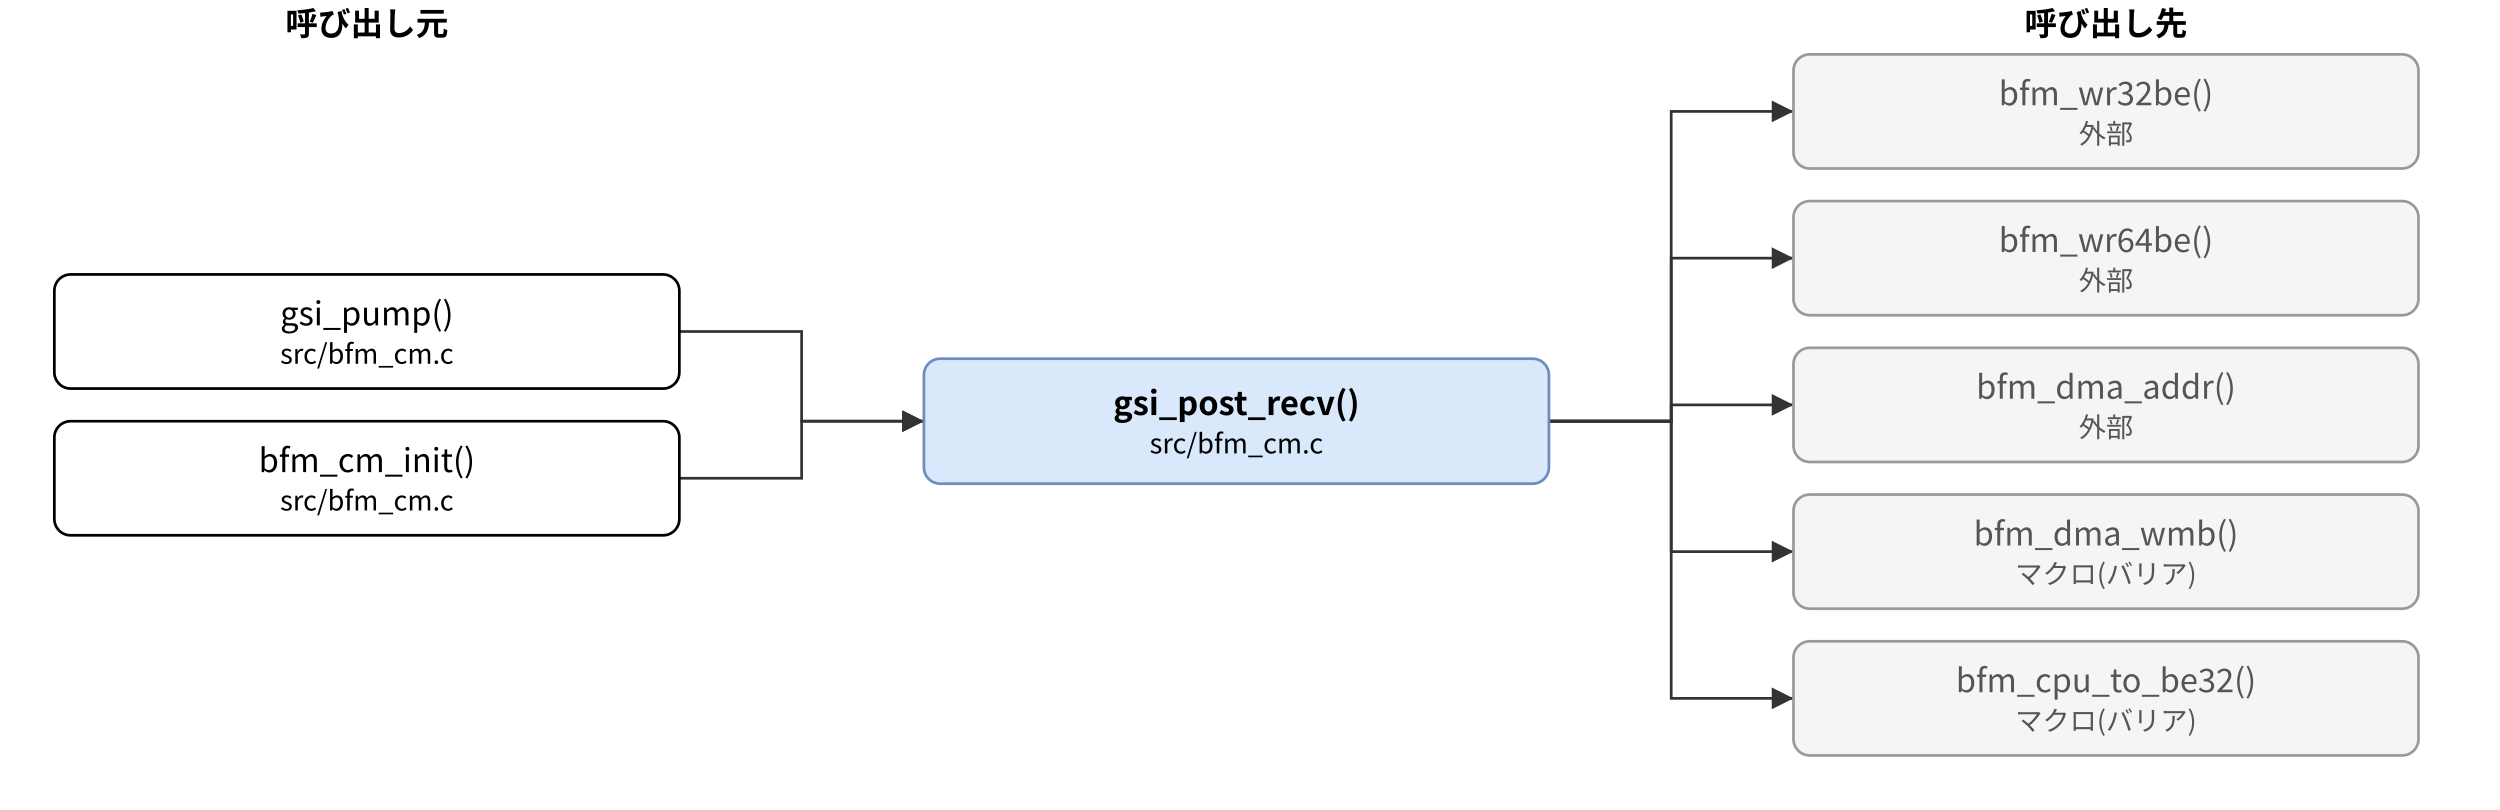
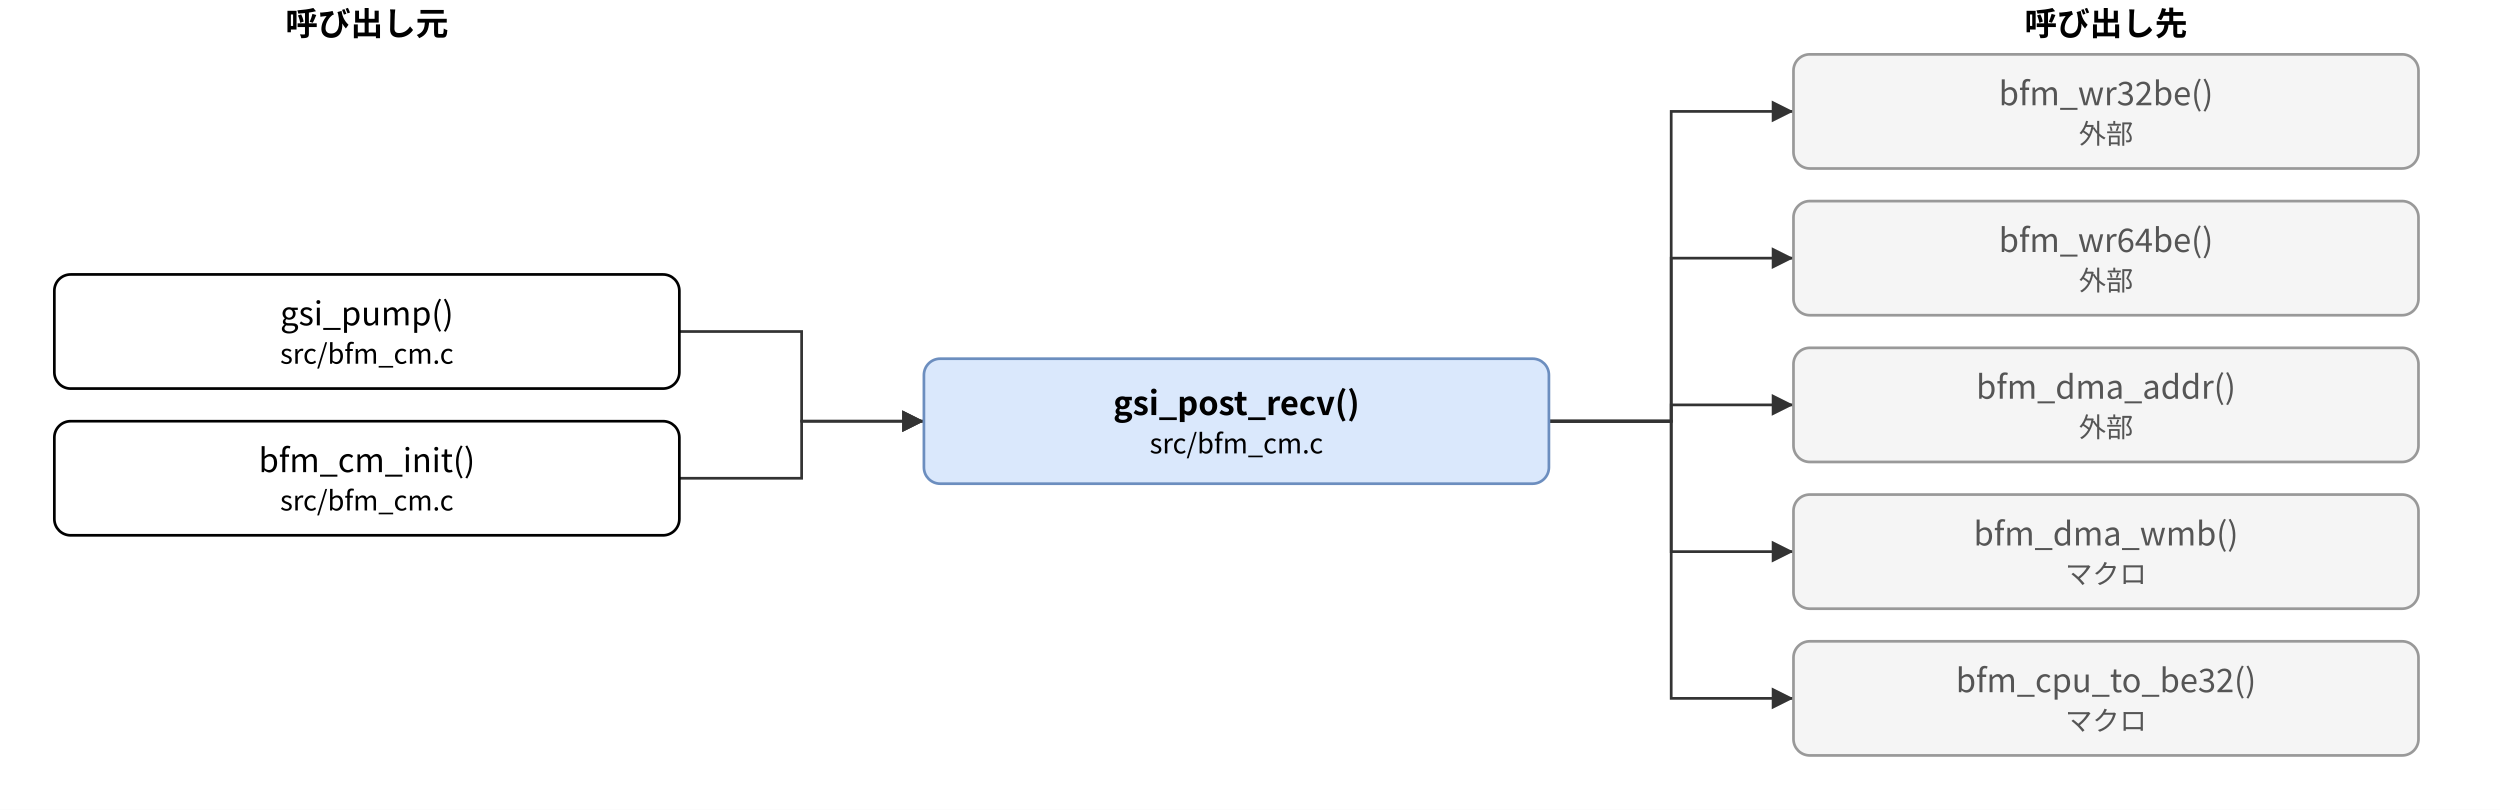
- <svg xmlns="http://www.w3.org/2000/svg" version="1.1" width="920" height="298" viewBox="0 0 920 298" font-family="Noto Sans CJK JP, Meiryo, sans-serif" content="&lt;mxfile host=&quot;bfmem-gen&quot; type=&quot;device&quot;&gt;&lt;diagram id=&quot;96c588a03c0a53709818&quot; name=&quot;gsi_post_recv 関係&quot;&gt;&lt;mxGraphModel dx=&quot;800&quot; dy=&quot;600&quot; grid=&quot;0&quot; gridSize=&quot;10&quot; guides=&quot;1&quot; tooltips=&quot;1&quot; connect=&quot;1&quot; arrows=&quot;1&quot; fold=&quot;1&quot; page=&quot;0&quot; pageScale=&quot;1&quot; math=&quot;0&quot; shadow=&quot;0&quot;&gt;&lt;root&gt;&lt;mxCell id=&quot;0&quot;/&gt;&lt;mxCell id=&quot;1&quot; parent=&quot;0&quot;/&gt;&lt;mxCell id=&quot;c&quot; value=&quot;gsi_post_recv()&amp;lt;br&amp;gt;&amp;lt;font style=&amp;quot;font-size:10px&amp;quot;&amp;gt;src/bfm_cm.c&amp;lt;/font&amp;gt;&quot; style=&quot;rounded=1;whiteSpace=wrap;html=1;fillColor=#dae8fc;strokeColor=#6c8ebf;fontStyle=1;&quot; vertex=&quot;1&quot; parent=&quot;1&quot;&gt;&lt;mxGeometry x=&quot;340.0&quot; y=&quot;132.0&quot; width=&quot;230.0&quot; height=&quot;46.0&quot; as=&quot;geometry&quot;/&gt;&lt;/mxCell&gt;&lt;mxCell id=&quot;l0&quot; value=&quot;gsi_pump()&amp;lt;br&amp;gt;&amp;lt;font style=&amp;quot;font-size:10px&amp;quot;&amp;gt;src/bfm_cm.c&amp;lt;/font&amp;gt;&quot; style=&quot;rounded=1;whiteSpace=wrap;html=1;&quot; vertex=&quot;1&quot; parent=&quot;1&quot;&gt;&lt;mxGeometry x=&quot;20.0&quot; y=&quot;101.0&quot; width=&quot;230.0&quot; height=&quot;42.0&quot; as=&quot;geometry&quot;/&gt;&lt;/mxCell&gt;&lt;mxCell id=&quot;l1&quot; value=&quot;bfm_cm_init()&amp;lt;br&amp;gt;&amp;lt;font style=&amp;quot;font-size:10px&amp;quot;&amp;gt;src/bfm_cm.c&amp;lt;/font&amp;gt;&quot; style=&quot;rounded=1;whiteSpace=wrap;html=1;&quot; vertex=&quot;1&quot; parent=&quot;1&quot;&gt;&lt;mxGeometry x=&quot;20.0&quot; y=&quot;155.0&quot; width=&quot;230.0&quot; height=&quot;42.0&quot; as=&quot;geometry&quot;/&gt;&lt;/mxCell&gt;&lt;mxCell id=&quot;r0&quot; value=&quot;bfm_wr32be()&amp;lt;br&amp;gt;&amp;lt;font style=&amp;quot;font-size:10px&amp;quot;&amp;gt;外部&amp;lt;/font&amp;gt;&quot; style=&quot;rounded=1;whiteSpace=wrap;html=1;fillColor=#f5f5f5;strokeColor=#999999;fontColor=#555555;&quot; vertex=&quot;1&quot; parent=&quot;1&quot;&gt;&lt;mxGeometry x=&quot;660.0&quot; y=&quot;20.0&quot; width=&quot;230.0&quot; height=&quot;42.0&quot; as=&quot;geometry&quot;/&gt;&lt;/mxCell&gt;&lt;mxCell id=&quot;r1&quot; value=&quot;bfm_wr64be()&amp;lt;br&amp;gt;&amp;lt;font style=&amp;quot;font-size:10px&amp;quot;&amp;gt;外部&amp;lt;/font&amp;gt;&quot; style=&quot;rounded=1;whiteSpace=wrap;html=1;fillColor=#f5f5f5;strokeColor=#999999;fontColor=#555555;&quot; vertex=&quot;1&quot; parent=&quot;1&quot;&gt;&lt;mxGeometry x=&quot;660.0&quot; y=&quot;74.0&quot; width=&quot;230.0&quot; height=&quot;42.0&quot; as=&quot;geometry&quot;/&gt;&lt;/mxCell&gt;&lt;mxCell id=&quot;r2&quot; value=&quot;bfm_dma_addr()&amp;lt;br&amp;gt;&amp;lt;font style=&amp;quot;font-size:10px&amp;quot;&amp;gt;外部&amp;lt;/font&amp;gt;&quot; style=&quot;rounded=1;whiteSpace=wrap;html=1;fillColor=#f5f5f5;strokeColor=#999999;fontColor=#555555;&quot; vertex=&quot;1&quot; parent=&quot;1&quot;&gt;&lt;mxGeometry x=&quot;660.0&quot; y=&quot;128.0&quot; width=&quot;230.0&quot; height=&quot;42.0&quot; as=&quot;geometry&quot;/&gt;&lt;/mxCell&gt;&lt;mxCell id=&quot;r3&quot; value=&quot;bfm_dma_wmb()&amp;lt;br&amp;gt;&amp;lt;font style=&amp;quot;font-size:10px&amp;quot;&amp;gt;マクロ(バリア)&amp;lt;/font&amp;gt;&quot; style=&quot;rounded=1;whiteSpace=wrap;html=1;fillColor=#f5f5f5;strokeColor=#999999;fontColor=#555555;&quot; vertex=&quot;1&quot; parent=&quot;1&quot;&gt;&lt;mxGeometry x=&quot;660.0&quot; y=&quot;182.0&quot; width=&quot;230.0&quot; height=&quot;42.0&quot; as=&quot;geometry&quot;/&gt;&lt;/mxCell&gt;&lt;mxCell id=&quot;r4&quot; value=&quot;bfm_cpu_to_be32()&amp;lt;br&amp;gt;&amp;lt;font style=&amp;quot;font-size:10px&amp;quot;&amp;gt;マクロ(バリア)&amp;lt;/font&amp;gt;&quot; style=&quot;rounded=1;whiteSpace=wrap;html=1;fillColor=#f5f5f5;strokeColor=#999999;fontColor=#555555;&quot; vertex=&quot;1&quot; parent=&quot;1&quot;&gt;&lt;mxGeometry x=&quot;660.0&quot; y=&quot;236.0&quot; width=&quot;230.0&quot; height=&quot;42.0&quot; as=&quot;geometry&quot;/&gt;&lt;/mxCell&gt;&lt;mxCell id=&quot;e0&quot; value=&quot;&quot; style=&quot;edgeStyle=none;html=1;rounded=0;endArrow=block;endFill=1;exitX=1;exitY=0.5;exitDx=0;exitDy=0;exitPerimeter=0;entryX=0;entryY=0.5;entryDx=0;entryDy=0;entryPerimeter=0;&quot; edge=&quot;1&quot; parent=&quot;1&quot; source=&quot;l0&quot; target=&quot;c&quot;&gt;&lt;mxGeometry relative=&quot;1&quot; as=&quot;geometry&quot;&gt;&lt;Array as=&quot;points&quot;&gt;&lt;mxPoint x=&quot;295.0&quot; y=&quot;122.0&quot;/&gt;&lt;mxPoint x=&quot;295.0&quot; y=&quot;155.0&quot;/&gt;&lt;/Array&gt;&lt;/mxGeometry&gt;&lt;/mxCell&gt;&lt;mxCell id=&quot;e1&quot; value=&quot;&quot; style=&quot;edgeStyle=none;html=1;rounded=0;endArrow=block;endFill=1;exitX=1;exitY=0.5;exitDx=0;exitDy=0;exitPerimeter=0;entryX=0;entryY=0.5;entryDx=0;entryDy=0;entryPerimeter=0;&quot; edge=&quot;1&quot; parent=&quot;1&quot; source=&quot;l1&quot; target=&quot;c&quot;&gt;&lt;mxGeometry relative=&quot;1&quot; as=&quot;geometry&quot;&gt;&lt;Array as=&quot;points&quot;&gt;&lt;mxPoint x=&quot;295.0&quot; y=&quot;176.0&quot;/&gt;&lt;mxPoint x=&quot;295.0&quot; y=&quot;155.0&quot;/&gt;&lt;/Array&gt;&lt;/mxGeometry&gt;&lt;/mxCell&gt;&lt;mxCell id=&quot;e2&quot; value=&quot;&quot; style=&quot;edgeStyle=none;html=1;rounded=0;endArrow=block;endFill=1;exitX=1;exitY=0.5;exitDx=0;exitDy=0;exitPerimeter=0;entryX=0;entryY=0.5;entryDx=0;entryDy=0;entryPerimeter=0;&quot; edge=&quot;1&quot; parent=&quot;1&quot; source=&quot;c&quot; target=&quot;r0&quot;&gt;&lt;mxGeometry relative=&quot;1&quot; as=&quot;geometry&quot;&gt;&lt;Array as=&quot;points&quot;&gt;&lt;mxPoint x=&quot;615.0&quot; y=&quot;155.0&quot;/&gt;&lt;mxPoint x=&quot;615.0&quot; y=&quot;41.0&quot;/&gt;&lt;/Array&gt;&lt;/mxGeometry&gt;&lt;/mxCell&gt;&lt;mxCell id=&quot;e3&quot; value=&quot;&quot; style=&quot;edgeStyle=none;html=1;rounded=0;endArrow=block;endFill=1;exitX=1;exitY=0.5;exitDx=0;exitDy=0;exitPerimeter=0;entryX=0;entryY=0.5;entryDx=0;entryDy=0;entryPerimeter=0;&quot; edge=&quot;1&quot; parent=&quot;1&quot; source=&quot;c&quot; target=&quot;r1&quot;&gt;&lt;mxGeometry relative=&quot;1&quot; as=&quot;geometry&quot;&gt;&lt;Array as=&quot;points&quot;&gt;&lt;mxPoint x=&quot;615.0&quot; y=&quot;155.0&quot;/&gt;&lt;mxPoint x=&quot;615.0&quot; y=&quot;95.0&quot;/&gt;&lt;/Array&gt;&lt;/mxGeometry&gt;&lt;/mxCell&gt;&lt;mxCell id=&quot;e4&quot; value=&quot;&quot; style=&quot;edgeStyle=none;html=1;rounded=0;endArrow=block;endFill=1;exitX=1;exitY=0.5;exitDx=0;exitDy=0;exitPerimeter=0;entryX=0;entryY=0.5;entryDx=0;entryDy=0;entryPerimeter=0;&quot; edge=&quot;1&quot; parent=&quot;1&quot; source=&quot;c&quot; target=&quot;r2&quot;&gt;&lt;mxGeometry relative=&quot;1&quot; as=&quot;geometry&quot;&gt;&lt;Array as=&quot;points&quot;&gt;&lt;mxPoint x=&quot;615.0&quot; y=&quot;155.0&quot;/&gt;&lt;mxPoint x=&quot;615.0&quot; y=&quot;149.0&quot;/&gt;&lt;/Array&gt;&lt;/mxGeometry&gt;&lt;/mxCell&gt;&lt;mxCell id=&quot;e5&quot; value=&quot;&quot; style=&quot;edgeStyle=none;html=1;rounded=0;endArrow=block;endFill=1;exitX=1;exitY=0.5;exitDx=0;exitDy=0;exitPerimeter=0;entryX=0;entryY=0.5;entryDx=0;entryDy=0;entryPerimeter=0;&quot; edge=&quot;1&quot; parent=&quot;1&quot; source=&quot;c&quot; target=&quot;r3&quot;&gt;&lt;mxGeometry relative=&quot;1&quot; as=&quot;geometry&quot;&gt;&lt;Array as=&quot;points&quot;&gt;&lt;mxPoint x=&quot;615.0&quot; y=&quot;155.0&quot;/&gt;&lt;mxPoint x=&quot;615.0&quot; y=&quot;203.0&quot;/&gt;&lt;/Array&gt;&lt;/mxGeometry&gt;&lt;/mxCell&gt;&lt;mxCell id=&quot;e6&quot; value=&quot;&quot; style=&quot;edgeStyle=none;html=1;rounded=0;endArrow=block;endFill=1;exitX=1;exitY=0.5;exitDx=0;exitDy=0;exitPerimeter=0;entryX=0;entryY=0.5;entryDx=0;entryDy=0;entryPerimeter=0;&quot; edge=&quot;1&quot; parent=&quot;1&quot; source=&quot;c&quot; target=&quot;r4&quot;&gt;&lt;mxGeometry relative=&quot;1&quot; as=&quot;geometry&quot;&gt;&lt;Array as=&quot;points&quot;&gt;&lt;mxPoint x=&quot;615.0&quot; y=&quot;155.0&quot;/&gt;&lt;mxPoint x=&quot;615.0&quot; y=&quot;257.0&quot;/&gt;&lt;/Array&gt;&lt;/mxGeometry&gt;&lt;/mxCell&gt;&lt;mxCell id=&quot;h0&quot; value=&quot;呼び出し元&quot; style=&quot;text;html=1;align=center;fontStyle=1;&quot; vertex=&quot;1&quot; parent=&quot;1&quot;&gt;&lt;mxGeometry x=&quot;55.0&quot; y=&quot;0&quot; width=&quot;160&quot; height=&quot;18&quot; as=&quot;geometry&quot;/&gt;&lt;/mxCell&gt;&lt;mxCell id=&quot;h1&quot; value=&quot;呼び出し先&quot; style=&quot;text;html=1;align=center;fontStyle=1;&quot; vertex=&quot;1&quot; parent=&quot;1&quot;&gt;&lt;mxGeometry x=&quot;695.0&quot; y=&quot;0&quot; width=&quot;160&quot; height=&quot;18&quot; as=&quot;geometry&quot;/&gt;&lt;/mxCell&gt;&lt;/root&gt;&lt;/mxGraphModel&gt;&lt;/diagram&gt;&lt;/mxfile&gt;">
+ <svg xmlns="http://www.w3.org/2000/svg" version="1.1" width="920" height="298" viewBox="0 0 920 298" font-family="Noto Sans CJK JP, Meiryo, sans-serif" content="&lt;mxfile host=&quot;bfmem-gen&quot; type=&quot;device&quot;&gt;&lt;diagram id=&quot;96c588a03c0a53709818&quot; name=&quot;gsi_post_recv 関係&quot;&gt;&lt;mxGraphModel dx=&quot;800&quot; dy=&quot;600&quot; grid=&quot;0&quot; gridSize=&quot;10&quot; guides=&quot;1&quot; tooltips=&quot;1&quot; connect=&quot;1&quot; arrows=&quot;1&quot; fold=&quot;1&quot; page=&quot;0&quot; pageScale=&quot;1&quot; math=&quot;0&quot; shadow=&quot;0&quot;&gt;&lt;root&gt;&lt;mxCell id=&quot;0&quot;/&gt;&lt;mxCell id=&quot;1&quot; parent=&quot;0&quot;/&gt;&lt;mxCell id=&quot;c&quot; value=&quot;gsi_post_recv()&amp;lt;br&amp;gt;&amp;lt;font style=&amp;quot;font-size:10px&amp;quot;&amp;gt;src/bfm_cm.c&amp;lt;/font&amp;gt;&quot; style=&quot;rounded=1;whiteSpace=wrap;html=1;fillColor=#dae8fc;strokeColor=#6c8ebf;fontStyle=1;&quot; vertex=&quot;1&quot; parent=&quot;1&quot;&gt;&lt;mxGeometry x=&quot;340.0&quot; y=&quot;132.0&quot; width=&quot;230.0&quot; height=&quot;46.0&quot; as=&quot;geometry&quot;/&gt;&lt;/mxCell&gt;&lt;mxCell id=&quot;l0&quot; value=&quot;gsi_pump()&amp;lt;br&amp;gt;&amp;lt;font style=&amp;quot;font-size:10px&amp;quot;&amp;gt;src/bfm_cm.c&amp;lt;/font&amp;gt;&quot; style=&quot;rounded=1;whiteSpace=wrap;html=1;&quot; vertex=&quot;1&quot; parent=&quot;1&quot;&gt;&lt;mxGeometry x=&quot;20.0&quot; y=&quot;101.0&quot; width=&quot;230.0&quot; height=&quot;42.0&quot; as=&quot;geometry&quot;/&gt;&lt;/mxCell&gt;&lt;mxCell id=&quot;l1&quot; value=&quot;bfm_cm_init()&amp;lt;br&amp;gt;&amp;lt;font style=&amp;quot;font-size:10px&amp;quot;&amp;gt;src/bfm_cm.c&amp;lt;/font&amp;gt;&quot; style=&quot;rounded=1;whiteSpace=wrap;html=1;&quot; vertex=&quot;1&quot; parent=&quot;1&quot;&gt;&lt;mxGeometry x=&quot;20.0&quot; y=&quot;155.0&quot; width=&quot;230.0&quot; height=&quot;42.0&quot; as=&quot;geometry&quot;/&gt;&lt;/mxCell&gt;&lt;mxCell id=&quot;r0&quot; value=&quot;bfm_wr32be()&amp;lt;br&amp;gt;&amp;lt;font style=&amp;quot;font-size:10px&amp;quot;&amp;gt;外部&amp;lt;/font&amp;gt;&quot; style=&quot;rounded=1;whiteSpace=wrap;html=1;fillColor=#f5f5f5;strokeColor=#999999;fontColor=#555555;&quot; vertex=&quot;1&quot; parent=&quot;1&quot;&gt;&lt;mxGeometry x=&quot;660.0&quot; y=&quot;20.0&quot; width=&quot;230.0&quot; height=&quot;42.0&quot; as=&quot;geometry&quot;/&gt;&lt;/mxCell&gt;&lt;mxCell id=&quot;r1&quot; value=&quot;bfm_wr64be()&amp;lt;br&amp;gt;&amp;lt;font style=&amp;quot;font-size:10px&amp;quot;&amp;gt;外部&amp;lt;/font&amp;gt;&quot; style=&quot;rounded=1;whiteSpace=wrap;html=1;fillColor=#f5f5f5;strokeColor=#999999;fontColor=#555555;&quot; vertex=&quot;1&quot; parent=&quot;1&quot;&gt;&lt;mxGeometry x=&quot;660.0&quot; y=&quot;74.0&quot; width=&quot;230.0&quot; height=&quot;42.0&quot; as=&quot;geometry&quot;/&gt;&lt;/mxCell&gt;&lt;mxCell id=&quot;r2&quot; value=&quot;bfm_dma_addr()&amp;lt;br&amp;gt;&amp;lt;font style=&amp;quot;font-size:10px&amp;quot;&amp;gt;外部&amp;lt;/font&amp;gt;&quot; style=&quot;rounded=1;whiteSpace=wrap;html=1;fillColor=#f5f5f5;strokeColor=#999999;fontColor=#555555;&quot; vertex=&quot;1&quot; parent=&quot;1&quot;&gt;&lt;mxGeometry x=&quot;660.0&quot; y=&quot;128.0&quot; width=&quot;230.0&quot; height=&quot;42.0&quot; as=&quot;geometry&quot;/&gt;&lt;/mxCell&gt;&lt;mxCell id=&quot;r3&quot; value=&quot;bfm_dma_wmb()&amp;lt;br&amp;gt;&amp;lt;font style=&amp;quot;font-size:10px&amp;quot;&amp;gt;マクロ&amp;lt;/font&amp;gt;&quot; style=&quot;rounded=1;whiteSpace=wrap;html=1;fillColor=#f5f5f5;strokeColor=#999999;fontColor=#555555;&quot; vertex=&quot;1&quot; parent=&quot;1&quot;&gt;&lt;mxGeometry x=&quot;660.0&quot; y=&quot;182.0&quot; width=&quot;230.0&quot; height=&quot;42.0&quot; as=&quot;geometry&quot;/&gt;&lt;/mxCell&gt;&lt;mxCell id=&quot;r4&quot; value=&quot;bfm_cpu_to_be32()&amp;lt;br&amp;gt;&amp;lt;font style=&amp;quot;font-size:10px&amp;quot;&amp;gt;マクロ&amp;lt;/font&amp;gt;&quot; style=&quot;rounded=1;whiteSpace=wrap;html=1;fillColor=#f5f5f5;strokeColor=#999999;fontColor=#555555;&quot; vertex=&quot;1&quot; parent=&quot;1&quot;&gt;&lt;mxGeometry x=&quot;660.0&quot; y=&quot;236.0&quot; width=&quot;230.0&quot; height=&quot;42.0&quot; as=&quot;geometry&quot;/&gt;&lt;/mxCell&gt;&lt;mxCell id=&quot;e0&quot; value=&quot;&quot; style=&quot;edgeStyle=none;html=1;rounded=0;endArrow=block;endFill=1;exitX=1;exitY=0.5;exitDx=0;exitDy=0;exitPerimeter=0;entryX=0;entryY=0.5;entryDx=0;entryDy=0;entryPerimeter=0;&quot; edge=&quot;1&quot; parent=&quot;1&quot; source=&quot;l0&quot; target=&quot;c&quot;&gt;&lt;mxGeometry relative=&quot;1&quot; as=&quot;geometry&quot;&gt;&lt;Array as=&quot;points&quot;&gt;&lt;mxPoint x=&quot;295.0&quot; y=&quot;122.0&quot;/&gt;&lt;mxPoint x=&quot;295.0&quot; y=&quot;155.0&quot;/&gt;&lt;/Array&gt;&lt;/mxGeometry&gt;&lt;/mxCell&gt;&lt;mxCell id=&quot;e1&quot; value=&quot;&quot; style=&quot;edgeStyle=none;html=1;rounded=0;endArrow=block;endFill=1;exitX=1;exitY=0.5;exitDx=0;exitDy=0;exitPerimeter=0;entryX=0;entryY=0.5;entryDx=0;entryDy=0;entryPerimeter=0;&quot; edge=&quot;1&quot; parent=&quot;1&quot; source=&quot;l1&quot; target=&quot;c&quot;&gt;&lt;mxGeometry relative=&quot;1&quot; as=&quot;geometry&quot;&gt;&lt;Array as=&quot;points&quot;&gt;&lt;mxPoint x=&quot;295.0&quot; y=&quot;176.0&quot;/&gt;&lt;mxPoint x=&quot;295.0&quot; y=&quot;155.0&quot;/&gt;&lt;/Array&gt;&lt;/mxGeometry&gt;&lt;/mxCell&gt;&lt;mxCell id=&quot;e2&quot; value=&quot;&quot; style=&quot;edgeStyle=none;html=1;rounded=0;endArrow=block;endFill=1;exitX=1;exitY=0.5;exitDx=0;exitDy=0;exitPerimeter=0;entryX=0;entryY=0.5;entryDx=0;entryDy=0;entryPerimeter=0;&quot; edge=&quot;1&quot; parent=&quot;1&quot; source=&quot;c&quot; target=&quot;r0&quot;&gt;&lt;mxGeometry relative=&quot;1&quot; as=&quot;geometry&quot;&gt;&lt;Array as=&quot;points&quot;&gt;&lt;mxPoint x=&quot;615.0&quot; y=&quot;155.0&quot;/&gt;&lt;mxPoint x=&quot;615.0&quot; y=&quot;41.0&quot;/&gt;&lt;/Array&gt;&lt;/mxGeometry&gt;&lt;/mxCell&gt;&lt;mxCell id=&quot;e3&quot; value=&quot;&quot; style=&quot;edgeStyle=none;html=1;rounded=0;endArrow=block;endFill=1;exitX=1;exitY=0.5;exitDx=0;exitDy=0;exitPerimeter=0;entryX=0;entryY=0.5;entryDx=0;entryDy=0;entryPerimeter=0;&quot; edge=&quot;1&quot; parent=&quot;1&quot; source=&quot;c&quot; target=&quot;r1&quot;&gt;&lt;mxGeometry relative=&quot;1&quot; as=&quot;geometry&quot;&gt;&lt;Array as=&quot;points&quot;&gt;&lt;mxPoint x=&quot;615.0&quot; y=&quot;155.0&quot;/&gt;&lt;mxPoint x=&quot;615.0&quot; y=&quot;95.0&quot;/&gt;&lt;/Array&gt;&lt;/mxGeometry&gt;&lt;/mxCell&gt;&lt;mxCell id=&quot;e4&quot; value=&quot;&quot; style=&quot;edgeStyle=none;html=1;rounded=0;endArrow=block;endFill=1;exitX=1;exitY=0.5;exitDx=0;exitDy=0;exitPerimeter=0;entryX=0;entryY=0.5;entryDx=0;entryDy=0;entryPerimeter=0;&quot; edge=&quot;1&quot; parent=&quot;1&quot; source=&quot;c&quot; target=&quot;r2&quot;&gt;&lt;mxGeometry relative=&quot;1&quot; as=&quot;geometry&quot;&gt;&lt;Array as=&quot;points&quot;&gt;&lt;mxPoint x=&quot;615.0&quot; y=&quot;155.0&quot;/&gt;&lt;mxPoint x=&quot;615.0&quot; y=&quot;149.0&quot;/&gt;&lt;/Array&gt;&lt;/mxGeometry&gt;&lt;/mxCell&gt;&lt;mxCell id=&quot;e5&quot; value=&quot;&quot; style=&quot;edgeStyle=none;html=1;rounded=0;endArrow=block;endFill=1;exitX=1;exitY=0.5;exitDx=0;exitDy=0;exitPerimeter=0;entryX=0;entryY=0.5;entryDx=0;entryDy=0;entryPerimeter=0;&quot; edge=&quot;1&quot; parent=&quot;1&quot; source=&quot;c&quot; target=&quot;r3&quot;&gt;&lt;mxGeometry relative=&quot;1&quot; as=&quot;geometry&quot;&gt;&lt;Array as=&quot;points&quot;&gt;&lt;mxPoint x=&quot;615.0&quot; y=&quot;155.0&quot;/&gt;&lt;mxPoint x=&quot;615.0&quot; y=&quot;203.0&quot;/&gt;&lt;/Array&gt;&lt;/mxGeometry&gt;&lt;/mxCell&gt;&lt;mxCell id=&quot;e6&quot; value=&quot;&quot; style=&quot;edgeStyle=none;html=1;rounded=0;endArrow=block;endFill=1;exitX=1;exitY=0.5;exitDx=0;exitDy=0;exitPerimeter=0;entryX=0;entryY=0.5;entryDx=0;entryDy=0;entryPerimeter=0;&quot; edge=&quot;1&quot; parent=&quot;1&quot; source=&quot;c&quot; target=&quot;r4&quot;&gt;&lt;mxGeometry relative=&quot;1&quot; as=&quot;geometry&quot;&gt;&lt;Array as=&quot;points&quot;&gt;&lt;mxPoint x=&quot;615.0&quot; y=&quot;155.0&quot;/&gt;&lt;mxPoint x=&quot;615.0&quot; y=&quot;257.0&quot;/&gt;&lt;/Array&gt;&lt;/mxGeometry&gt;&lt;/mxCell&gt;&lt;mxCell id=&quot;h0&quot; value=&quot;呼び出し元&quot; style=&quot;text;html=1;align=center;fontStyle=1;&quot; vertex=&quot;1&quot; parent=&quot;1&quot;&gt;&lt;mxGeometry x=&quot;55.0&quot; y=&quot;0&quot; width=&quot;160&quot; height=&quot;18&quot; as=&quot;geometry&quot;/&gt;&lt;/mxCell&gt;&lt;mxCell id=&quot;h1&quot; value=&quot;呼び出し先&quot; style=&quot;text;html=1;align=center;fontStyle=1;&quot; vertex=&quot;1&quot; parent=&quot;1&quot;&gt;&lt;mxGeometry x=&quot;695.0&quot; y=&quot;0&quot; width=&quot;160&quot; height=&quot;18&quot; as=&quot;geometry&quot;/&gt;&lt;/mxCell&gt;&lt;/root&gt;&lt;/mxGraphModel&gt;&lt;/diagram&gt;&lt;/mxfile&gt;">
  <defs>
    <marker id="a" viewBox="0 0 10 10" refX="10" refY="5" markerWidth="8" markerHeight="8" orient="auto-start-reverse">
      <path d="M0,0 L10,5 L0,10 z" fill="#333333" />
    </marker>
  </defs>
  <rect x="0" y="0" width="920" height="298" fill="#ffffff" />
  <text x="135.0" y="13" font-size="12" font-weight="bold" text-anchor="middle">呼び出し元</text>
  <text x="775.0" y="13" font-size="12" font-weight="bold" text-anchor="middle">呼び出し先</text>
  <polyline points="250.0,122.0 295.0,122.0 295.0,155.0 340.0,155.0" fill="none" stroke="#333333" marker-end="url(#a)" />
  <polyline points="250.0,176.0 295.0,176.0 295.0,155.0 340.0,155.0" fill="none" stroke="#333333" marker-end="url(#a)" />
  <polyline points="570.0,155.0 615.0,155.0 615.0,41.0 660.0,41.0" fill="none" stroke="#333333" marker-end="url(#a)" />
  <polyline points="570.0,155.0 615.0,155.0 615.0,95.0 660.0,95.0" fill="none" stroke="#333333" marker-end="url(#a)" />
  <polyline points="570.0,155.0 615.0,155.0 615.0,149.0 660.0,149.0" fill="none" stroke="#333333" marker-end="url(#a)" />
  <polyline points="570.0,155.0 615.0,155.0 615.0,203.0 660.0,203.0" fill="none" stroke="#333333" marker-end="url(#a)" />
  <polyline points="570.0,155.0 615.0,155.0 615.0,257.0 660.0,257.0" fill="none" stroke="#333333" marker-end="url(#a)" />
  <rect x="340.0" y="132.0" width="230.0" height="46.0" rx="6" fill="#dae8fc" stroke="#6c8ebf" />
  <text x="455.0" y="147.5" font-size="12" text-anchor="middle" dominant-baseline="central" fill="#000000" font-weight="bold">gsi_post_recv()</text>
  <text x="455.0" y="162.5" font-size="10" text-anchor="middle" dominant-baseline="central" fill="#000000">src/bfm_cm.c</text>
  <rect x="20.0" y="101.0" width="230.0" height="42.0" rx="6" fill="#ffffff" stroke="#000000" />
  <text x="135.0" y="114.5" font-size="12" text-anchor="middle" dominant-baseline="central" fill="#000000">gsi_pump()</text>
  <text x="135.0" y="129.5" font-size="10" text-anchor="middle" dominant-baseline="central" fill="#000000">src/bfm_cm.c</text>
  <rect x="20.0" y="155.0" width="230.0" height="42.0" rx="6" fill="#ffffff" stroke="#000000" />
  <text x="135.0" y="168.5" font-size="12" text-anchor="middle" dominant-baseline="central" fill="#000000">bfm_cm_init()</text>
  <text x="135.0" y="183.5" font-size="10" text-anchor="middle" dominant-baseline="central" fill="#000000">src/bfm_cm.c</text>
  <rect x="660.0" y="20.0" width="230.0" height="42.0" rx="6" fill="#f5f5f5" stroke="#999999" />
  <text x="775.0" y="33.5" font-size="12" text-anchor="middle" dominant-baseline="central" fill="#555555">bfm_wr32be()</text>
  <text x="775.0" y="48.5" font-size="10" text-anchor="middle" dominant-baseline="central" fill="#555555">外部</text>
  <rect x="660.0" y="74.0" width="230.0" height="42.0" rx="6" fill="#f5f5f5" stroke="#999999" />
  <text x="775.0" y="87.5" font-size="12" text-anchor="middle" dominant-baseline="central" fill="#555555">bfm_wr64be()</text>
  <text x="775.0" y="102.5" font-size="10" text-anchor="middle" dominant-baseline="central" fill="#555555">外部</text>
  <rect x="660.0" y="128.0" width="230.0" height="42.0" rx="6" fill="#f5f5f5" stroke="#999999" />
  <text x="775.0" y="141.5" font-size="12" text-anchor="middle" dominant-baseline="central" fill="#555555">bfm_dma_addr()</text>
  <text x="775.0" y="156.5" font-size="10" text-anchor="middle" dominant-baseline="central" fill="#555555">外部</text>
  <rect x="660.0" y="182.0" width="230.0" height="42.0" rx="6" fill="#f5f5f5" stroke="#999999" />
  <text x="775.0" y="195.5" font-size="12" text-anchor="middle" dominant-baseline="central" fill="#555555">bfm_dma_wmb()</text>
-   <text x="775.0" y="210.5" font-size="10" text-anchor="middle" dominant-baseline="central" fill="#555555">マクロ(バリア)</text>
+   <text x="775.0" y="210.5" font-size="10" text-anchor="middle" dominant-baseline="central" fill="#555555">マクロ</text>
  <rect x="660.0" y="236.0" width="230.0" height="42.0" rx="6" fill="#f5f5f5" stroke="#999999" />
  <text x="775.0" y="249.5" font-size="12" text-anchor="middle" dominant-baseline="central" fill="#555555">bfm_cpu_to_be32()</text>
-   <text x="775.0" y="264.5" font-size="10" text-anchor="middle" dominant-baseline="central" fill="#555555">マクロ(バリア)</text>
+   <text x="775.0" y="264.5" font-size="10" text-anchor="middle" dominant-baseline="central" fill="#555555">マクロ</text>
</svg>
